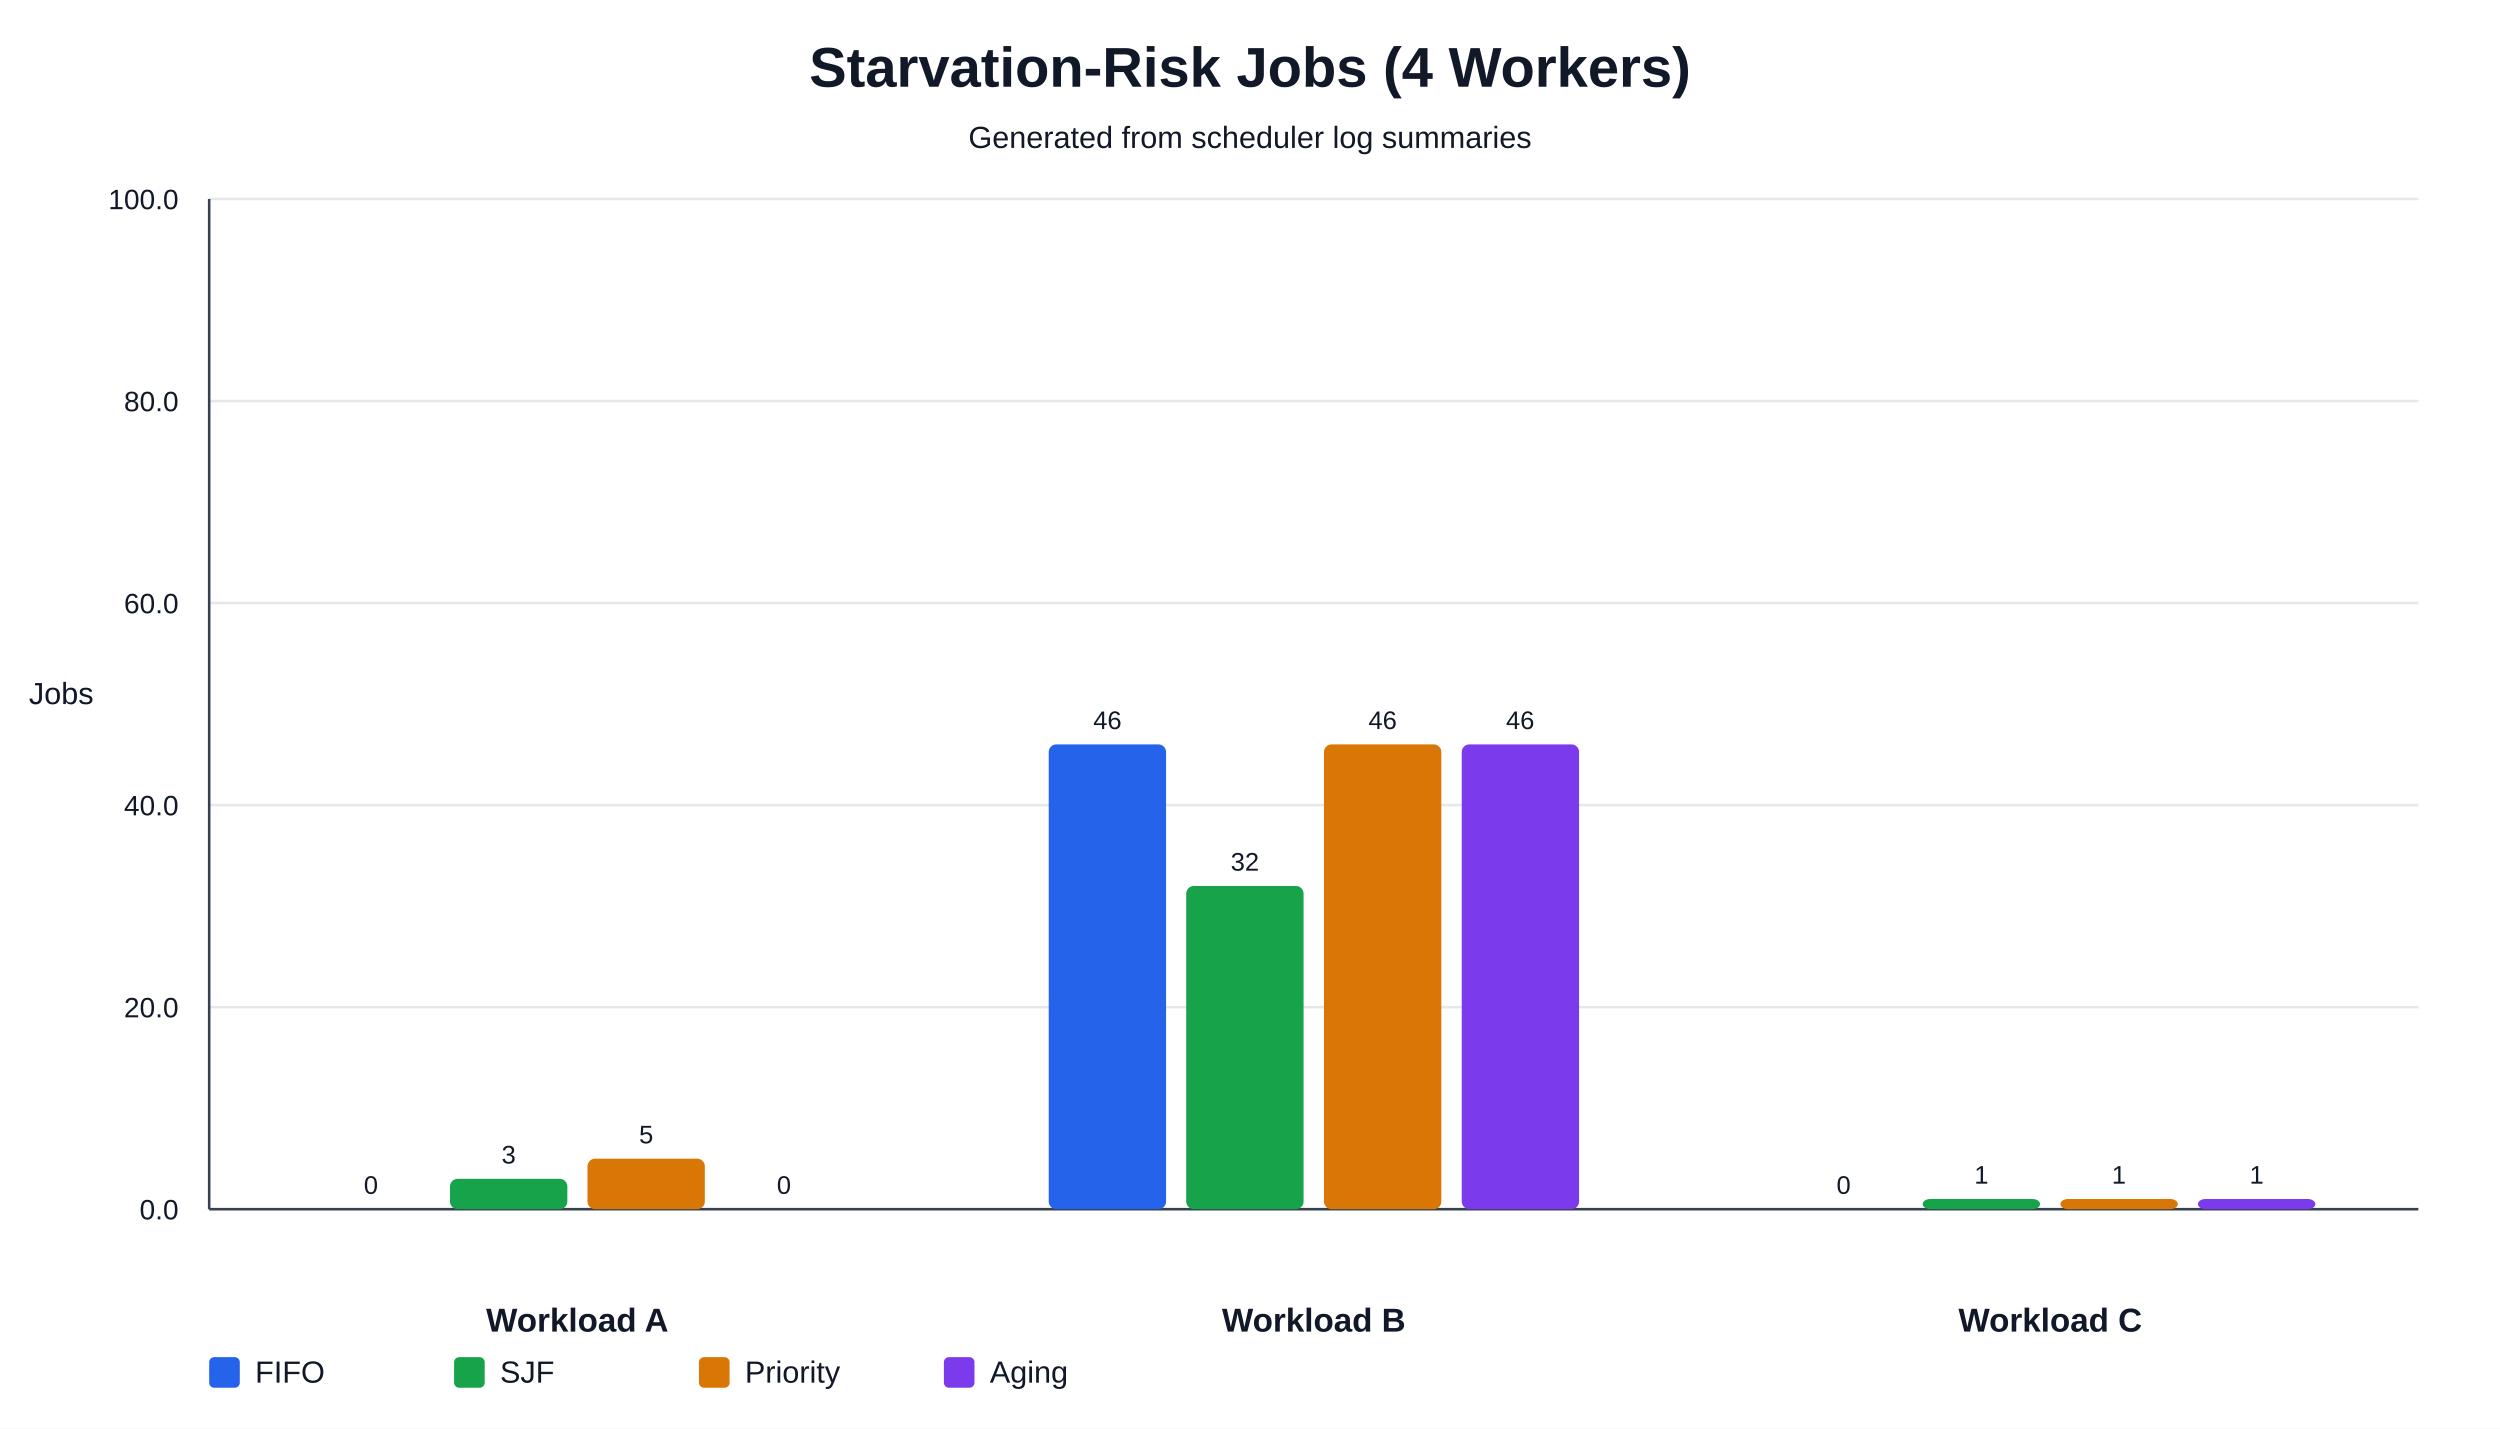
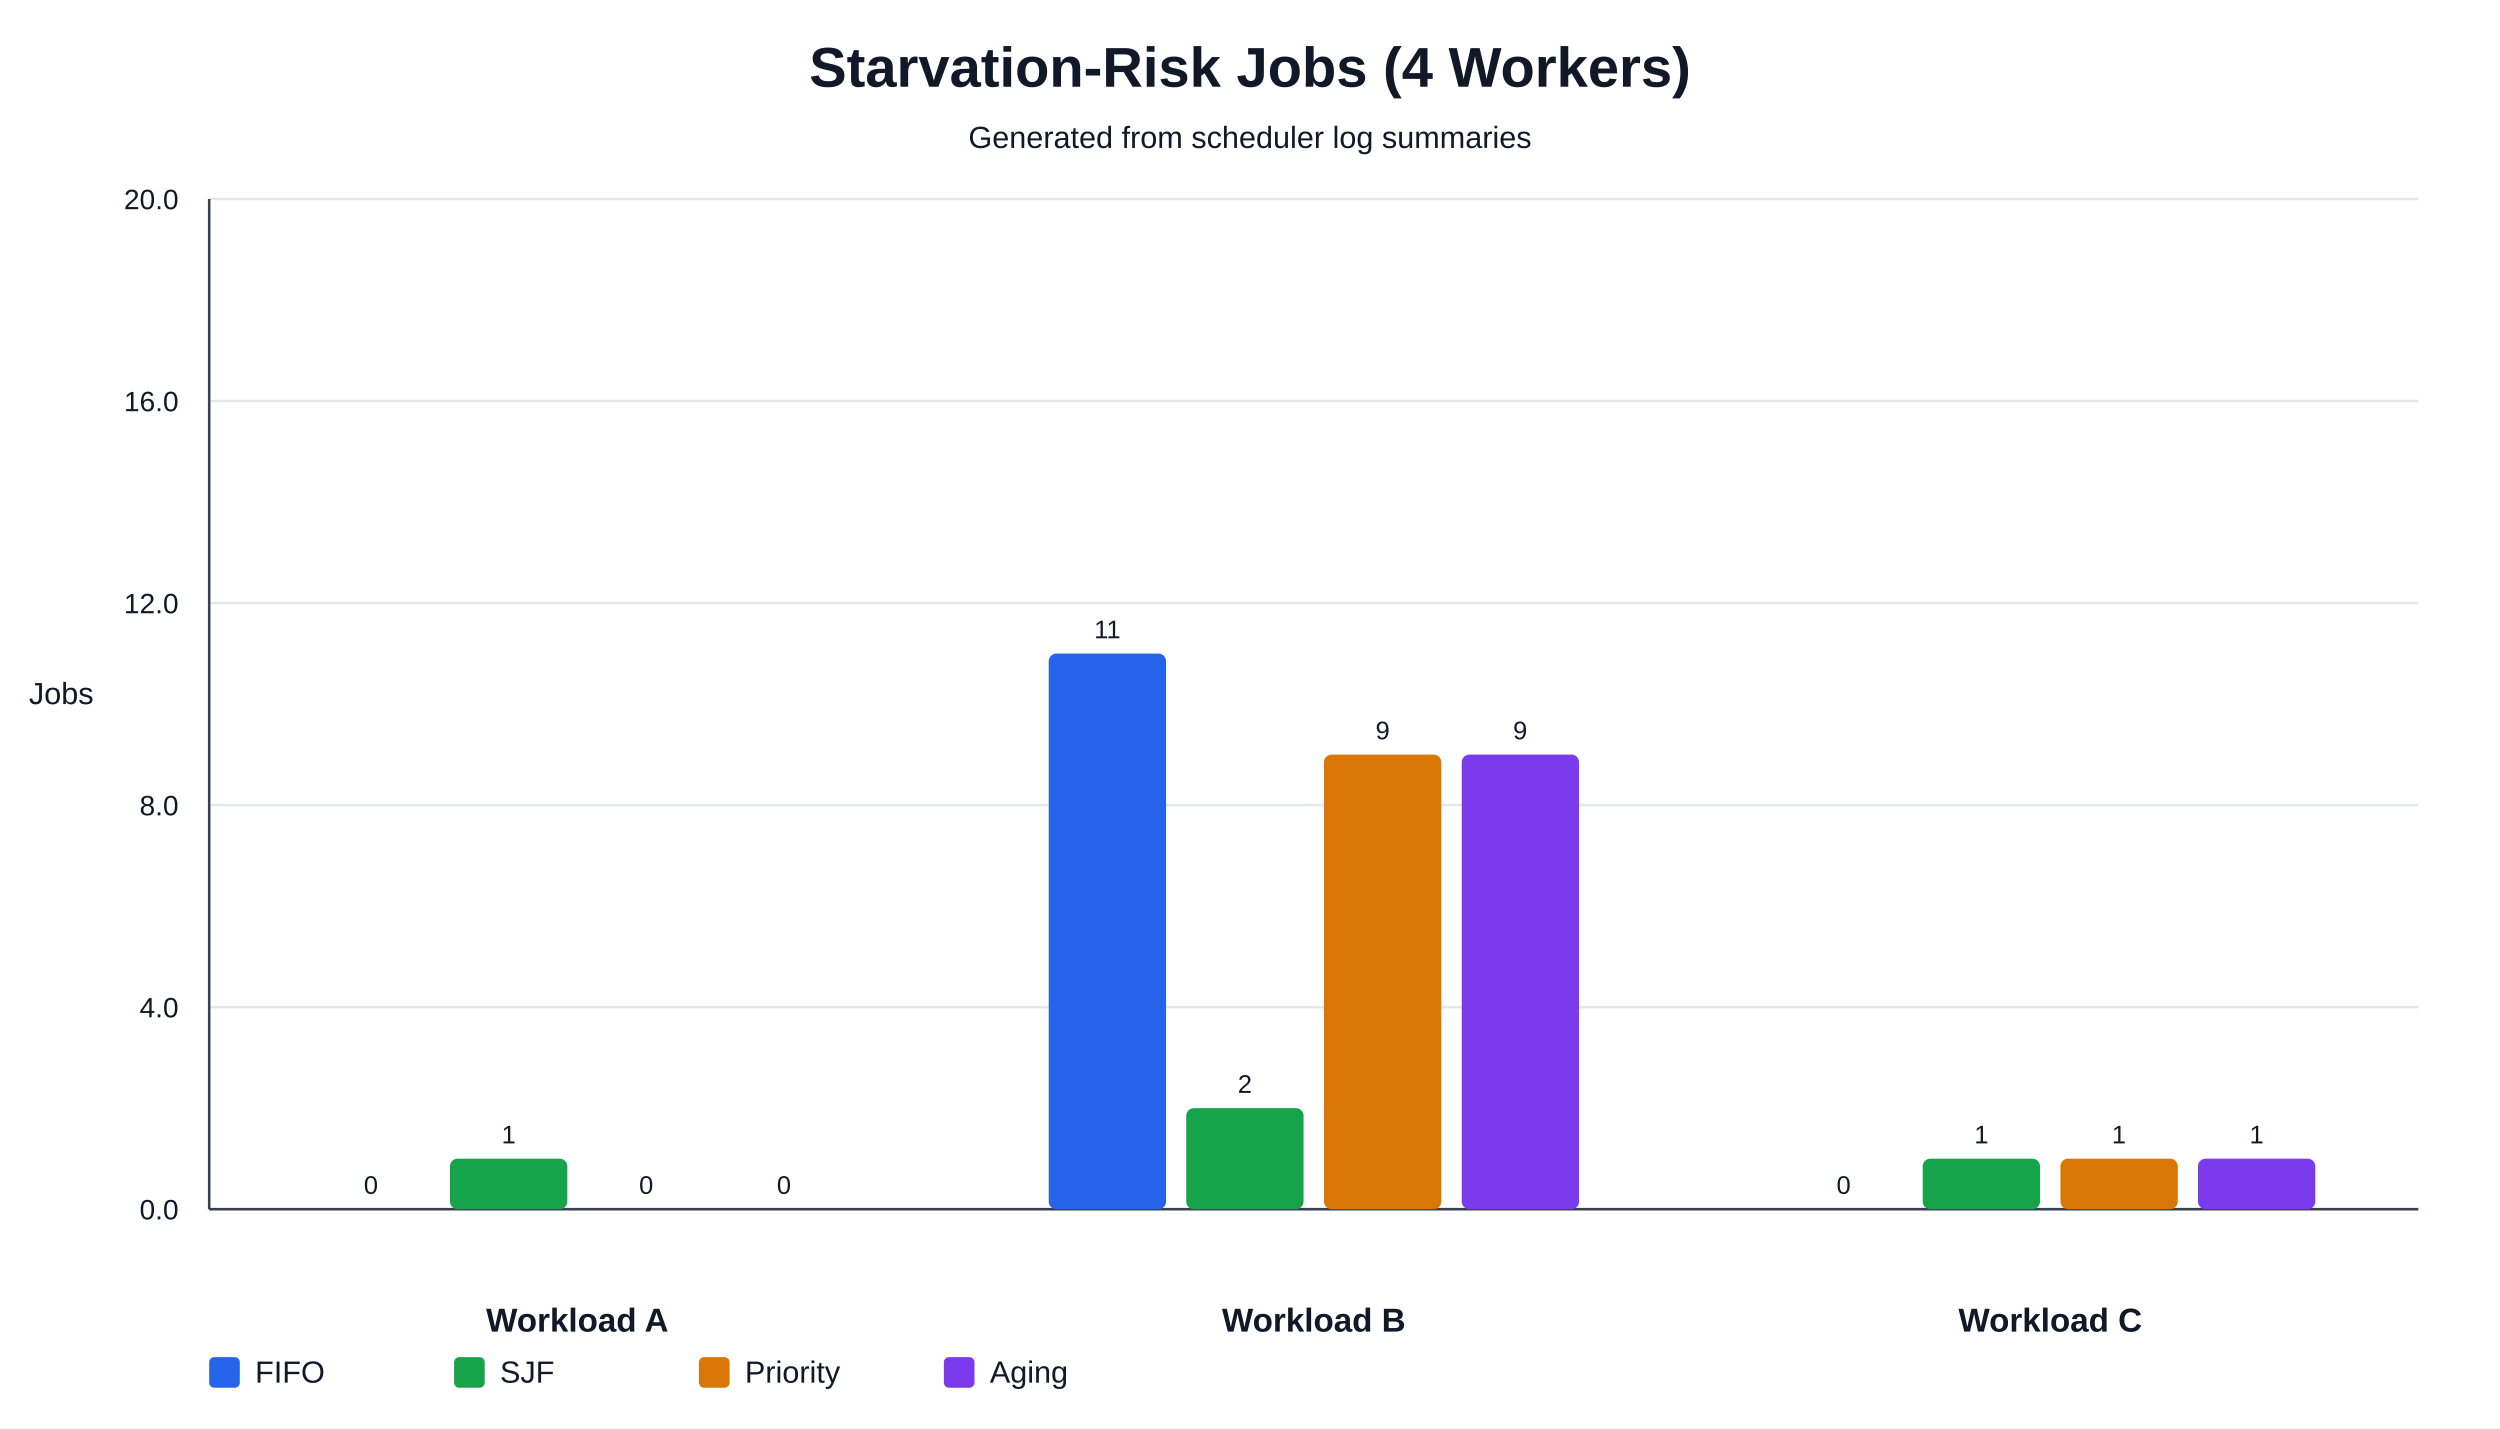
<svg xmlns="http://www.w3.org/2000/svg" width="980" height="560" viewBox="0 0 980 560">
  <rect width="100%" height="100%" fill="#ffffff" />
  <text x="490.0" y="34.0" font-family="Arial, sans-serif" font-size="22" font-weight="700" text-anchor="middle" fill="#111827">Starvation-Risk Jobs (4 Workers)</text>
  <text x="490.0" y="58.0" font-family="Arial, sans-serif" font-size="12" font-weight="400" text-anchor="middle" fill="#111827">Generated from scheduler log summaries</text>
  <line x1="82" y1="474.0" x2="948" y2="474.0" stroke="#e5e7eb" />
  <text x="70.0" y="478.0" font-family="Arial, sans-serif" font-size="11" font-weight="400" text-anchor="end" fill="#111827">0.0</text>
  <line x1="82" y1="394.8" x2="948" y2="394.8" stroke="#e5e7eb" />
-   <text x="70.0" y="398.8" font-family="Arial, sans-serif" font-size="11" font-weight="400" text-anchor="end" fill="#111827">20.0</text>
+   <text x="70.0" y="398.8" font-family="Arial, sans-serif" font-size="11" font-weight="400" text-anchor="end" fill="#111827">4.0</text>
  <line x1="82" y1="315.6" x2="948" y2="315.6" stroke="#e5e7eb" />
-   <text x="70.0" y="319.6" font-family="Arial, sans-serif" font-size="11" font-weight="400" text-anchor="end" fill="#111827">40.0</text>
+   <text x="70.0" y="319.6" font-family="Arial, sans-serif" font-size="11" font-weight="400" text-anchor="end" fill="#111827">8.0</text>
  <line x1="82" y1="236.4" x2="948" y2="236.4" stroke="#e5e7eb" />
-   <text x="70.0" y="240.4" font-family="Arial, sans-serif" font-size="11" font-weight="400" text-anchor="end" fill="#111827">60.0</text>
+   <text x="70.0" y="240.4" font-family="Arial, sans-serif" font-size="11" font-weight="400" text-anchor="end" fill="#111827">12.0</text>
  <line x1="82" y1="157.2" x2="948" y2="157.2" stroke="#e5e7eb" />
-   <text x="70.0" y="161.2" font-family="Arial, sans-serif" font-size="11" font-weight="400" text-anchor="end" fill="#111827">80.0</text>
+   <text x="70.0" y="161.2" font-family="Arial, sans-serif" font-size="11" font-weight="400" text-anchor="end" fill="#111827">16.0</text>
  <line x1="82" y1="78.0" x2="948" y2="78.0" stroke="#e5e7eb" />
-   <text x="70.0" y="82.0" font-family="Arial, sans-serif" font-size="11" font-weight="400" text-anchor="end" fill="#111827">100.0</text>
+   <text x="70.0" y="82.0" font-family="Arial, sans-serif" font-size="11" font-weight="400" text-anchor="end" fill="#111827">20.0</text>
  <line x1="82" y1="78" x2="82" y2="474" stroke="#374151" />
  <line x1="82" y1="474" x2="948" y2="474" stroke="#374151" />
  <text x="24.0" y="276.0" font-family="Arial, sans-serif" font-size="12" font-weight="400" text-anchor="middle" fill="#111827">Jobs</text>
  <text x="226.3" y="522.0" font-family="Arial, sans-serif" font-size="13" font-weight="700" text-anchor="middle" fill="#111827">Workload A</text>
  <rect x="122.4" y="474.0" width="46.0" height="0.0" fill="#2563eb" rx="3" />
  <text x="145.4" y="468.0" font-family="Arial, sans-serif" font-size="10" font-weight="400" text-anchor="middle" fill="#111827">0</text>
-   <rect x="176.4" y="462.1" width="46.0" height="11.9" fill="#16a34a" rx="3" />
-   <text x="199.4" y="456.1" font-family="Arial, sans-serif" font-size="10" font-weight="400" text-anchor="middle" fill="#111827">3</text>
-   <rect x="230.3" y="454.2" width="46.0" height="19.8" fill="#d97706" rx="3" />
-   <text x="253.3" y="448.2" font-family="Arial, sans-serif" font-size="10" font-weight="400" text-anchor="middle" fill="#111827">5</text>
+   <rect x="176.4" y="454.2" width="46.0" height="19.8" fill="#16a34a" rx="3" />
+   <text x="199.4" y="448.2" font-family="Arial, sans-serif" font-size="10" font-weight="400" text-anchor="middle" fill="#111827">1</text>
+   <rect x="230.3" y="474.0" width="46.0" height="0.0" fill="#d97706" rx="3" />
+   <text x="253.3" y="468.0" font-family="Arial, sans-serif" font-size="10" font-weight="400" text-anchor="middle" fill="#111827">0</text>
  <rect x="284.3" y="474.0" width="46.0" height="0.0" fill="#7c3aed" rx="3" />
  <text x="307.3" y="468.0" font-family="Arial, sans-serif" font-size="10" font-weight="400" text-anchor="middle" fill="#111827">0</text>
  <text x="515.0" y="522.0" font-family="Arial, sans-serif" font-size="13" font-weight="700" text-anchor="middle" fill="#111827">Workload B</text>
-   <rect x="411.1" y="291.8" width="46.0" height="182.2" fill="#2563eb" rx="3" />
-   <text x="434.1" y="285.8" font-family="Arial, sans-serif" font-size="10" font-weight="400" text-anchor="middle" fill="#111827">46</text>
-   <rect x="465.0" y="347.3" width="46.0" height="126.7" fill="#16a34a" rx="3" />
-   <text x="488.0" y="341.3" font-family="Arial, sans-serif" font-size="10" font-weight="400" text-anchor="middle" fill="#111827">32</text>
-   <rect x="519.0" y="291.8" width="46.0" height="182.2" fill="#d97706" rx="3" />
-   <text x="542.0" y="285.8" font-family="Arial, sans-serif" font-size="10" font-weight="400" text-anchor="middle" fill="#111827">46</text>
-   <rect x="573.0" y="291.8" width="46.0" height="182.2" fill="#7c3aed" rx="3" />
-   <text x="595.9" y="285.8" font-family="Arial, sans-serif" font-size="10" font-weight="400" text-anchor="middle" fill="#111827">46</text>
+   <rect x="411.1" y="256.2" width="46.0" height="217.8" fill="#2563eb" rx="3" />
+   <text x="434.1" y="250.2" font-family="Arial, sans-serif" font-size="10" font-weight="400" text-anchor="middle" fill="#111827">11</text>
+   <rect x="465.0" y="434.4" width="46.0" height="39.6" fill="#16a34a" rx="3" />
+   <text x="488.0" y="428.4" font-family="Arial, sans-serif" font-size="10" font-weight="400" text-anchor="middle" fill="#111827">2</text>
+   <rect x="519.0" y="295.8" width="46.0" height="178.2" fill="#d97706" rx="3" />
+   <text x="542.0" y="289.8" font-family="Arial, sans-serif" font-size="10" font-weight="400" text-anchor="middle" fill="#111827">9</text>
+   <rect x="573.0" y="295.8" width="46.0" height="178.2" fill="#7c3aed" rx="3" />
+   <text x="595.9" y="289.8" font-family="Arial, sans-serif" font-size="10" font-weight="400" text-anchor="middle" fill="#111827">9</text>
  <text x="803.7" y="522.0" font-family="Arial, sans-serif" font-size="13" font-weight="700" text-anchor="middle" fill="#111827">Workload C</text>
  <rect x="699.7" y="474.0" width="46.0" height="0.0" fill="#2563eb" rx="3" />
  <text x="722.7" y="468.0" font-family="Arial, sans-serif" font-size="10" font-weight="400" text-anchor="middle" fill="#111827">0</text>
-   <rect x="753.7" y="470.0" width="46.0" height="4.0" fill="#16a34a" rx="3" />
-   <text x="776.7" y="464.0" font-family="Arial, sans-serif" font-size="10" font-weight="400" text-anchor="middle" fill="#111827">1</text>
-   <rect x="807.7" y="470.0" width="46.0" height="4.0" fill="#d97706" rx="3" />
-   <text x="830.6" y="464.0" font-family="Arial, sans-serif" font-size="10" font-weight="400" text-anchor="middle" fill="#111827">1</text>
-   <rect x="861.6" y="470.0" width="46.0" height="4.0" fill="#7c3aed" rx="3" />
-   <text x="884.6" y="464.0" font-family="Arial, sans-serif" font-size="10" font-weight="400" text-anchor="middle" fill="#111827">1</text>
+   <rect x="753.7" y="454.2" width="46.0" height="19.8" fill="#16a34a" rx="3" />
+   <text x="776.7" y="448.2" font-family="Arial, sans-serif" font-size="10" font-weight="400" text-anchor="middle" fill="#111827">1</text>
+   <rect x="807.7" y="454.2" width="46.0" height="19.8" fill="#d97706" rx="3" />
+   <text x="830.6" y="448.2" font-family="Arial, sans-serif" font-size="10" font-weight="400" text-anchor="middle" fill="#111827">1</text>
+   <rect x="861.6" y="454.2" width="46.0" height="19.8" fill="#7c3aed" rx="3" />
+   <text x="884.6" y="448.2" font-family="Arial, sans-serif" font-size="10" font-weight="400" text-anchor="middle" fill="#111827">1</text>
  <rect x="82" y="532" width="12" height="12" fill="#2563eb" rx="2" />
  <text x="100.0" y="542.0" font-family="Arial, sans-serif" font-size="12" font-weight="400" text-anchor="start" fill="#111827">FIFO</text>
  <rect x="178" y="532" width="12" height="12" fill="#16a34a" rx="2" />
  <text x="196.0" y="542.0" font-family="Arial, sans-serif" font-size="12" font-weight="400" text-anchor="start" fill="#111827">SJF</text>
  <rect x="274" y="532" width="12" height="12" fill="#d97706" rx="2" />
  <text x="292.0" y="542.0" font-family="Arial, sans-serif" font-size="12" font-weight="400" text-anchor="start" fill="#111827">Priority</text>
  <rect x="370" y="532" width="12" height="12" fill="#7c3aed" rx="2" />
  <text x="388.0" y="542.0" font-family="Arial, sans-serif" font-size="12" font-weight="400" text-anchor="start" fill="#111827">Aging</text>
</svg>
